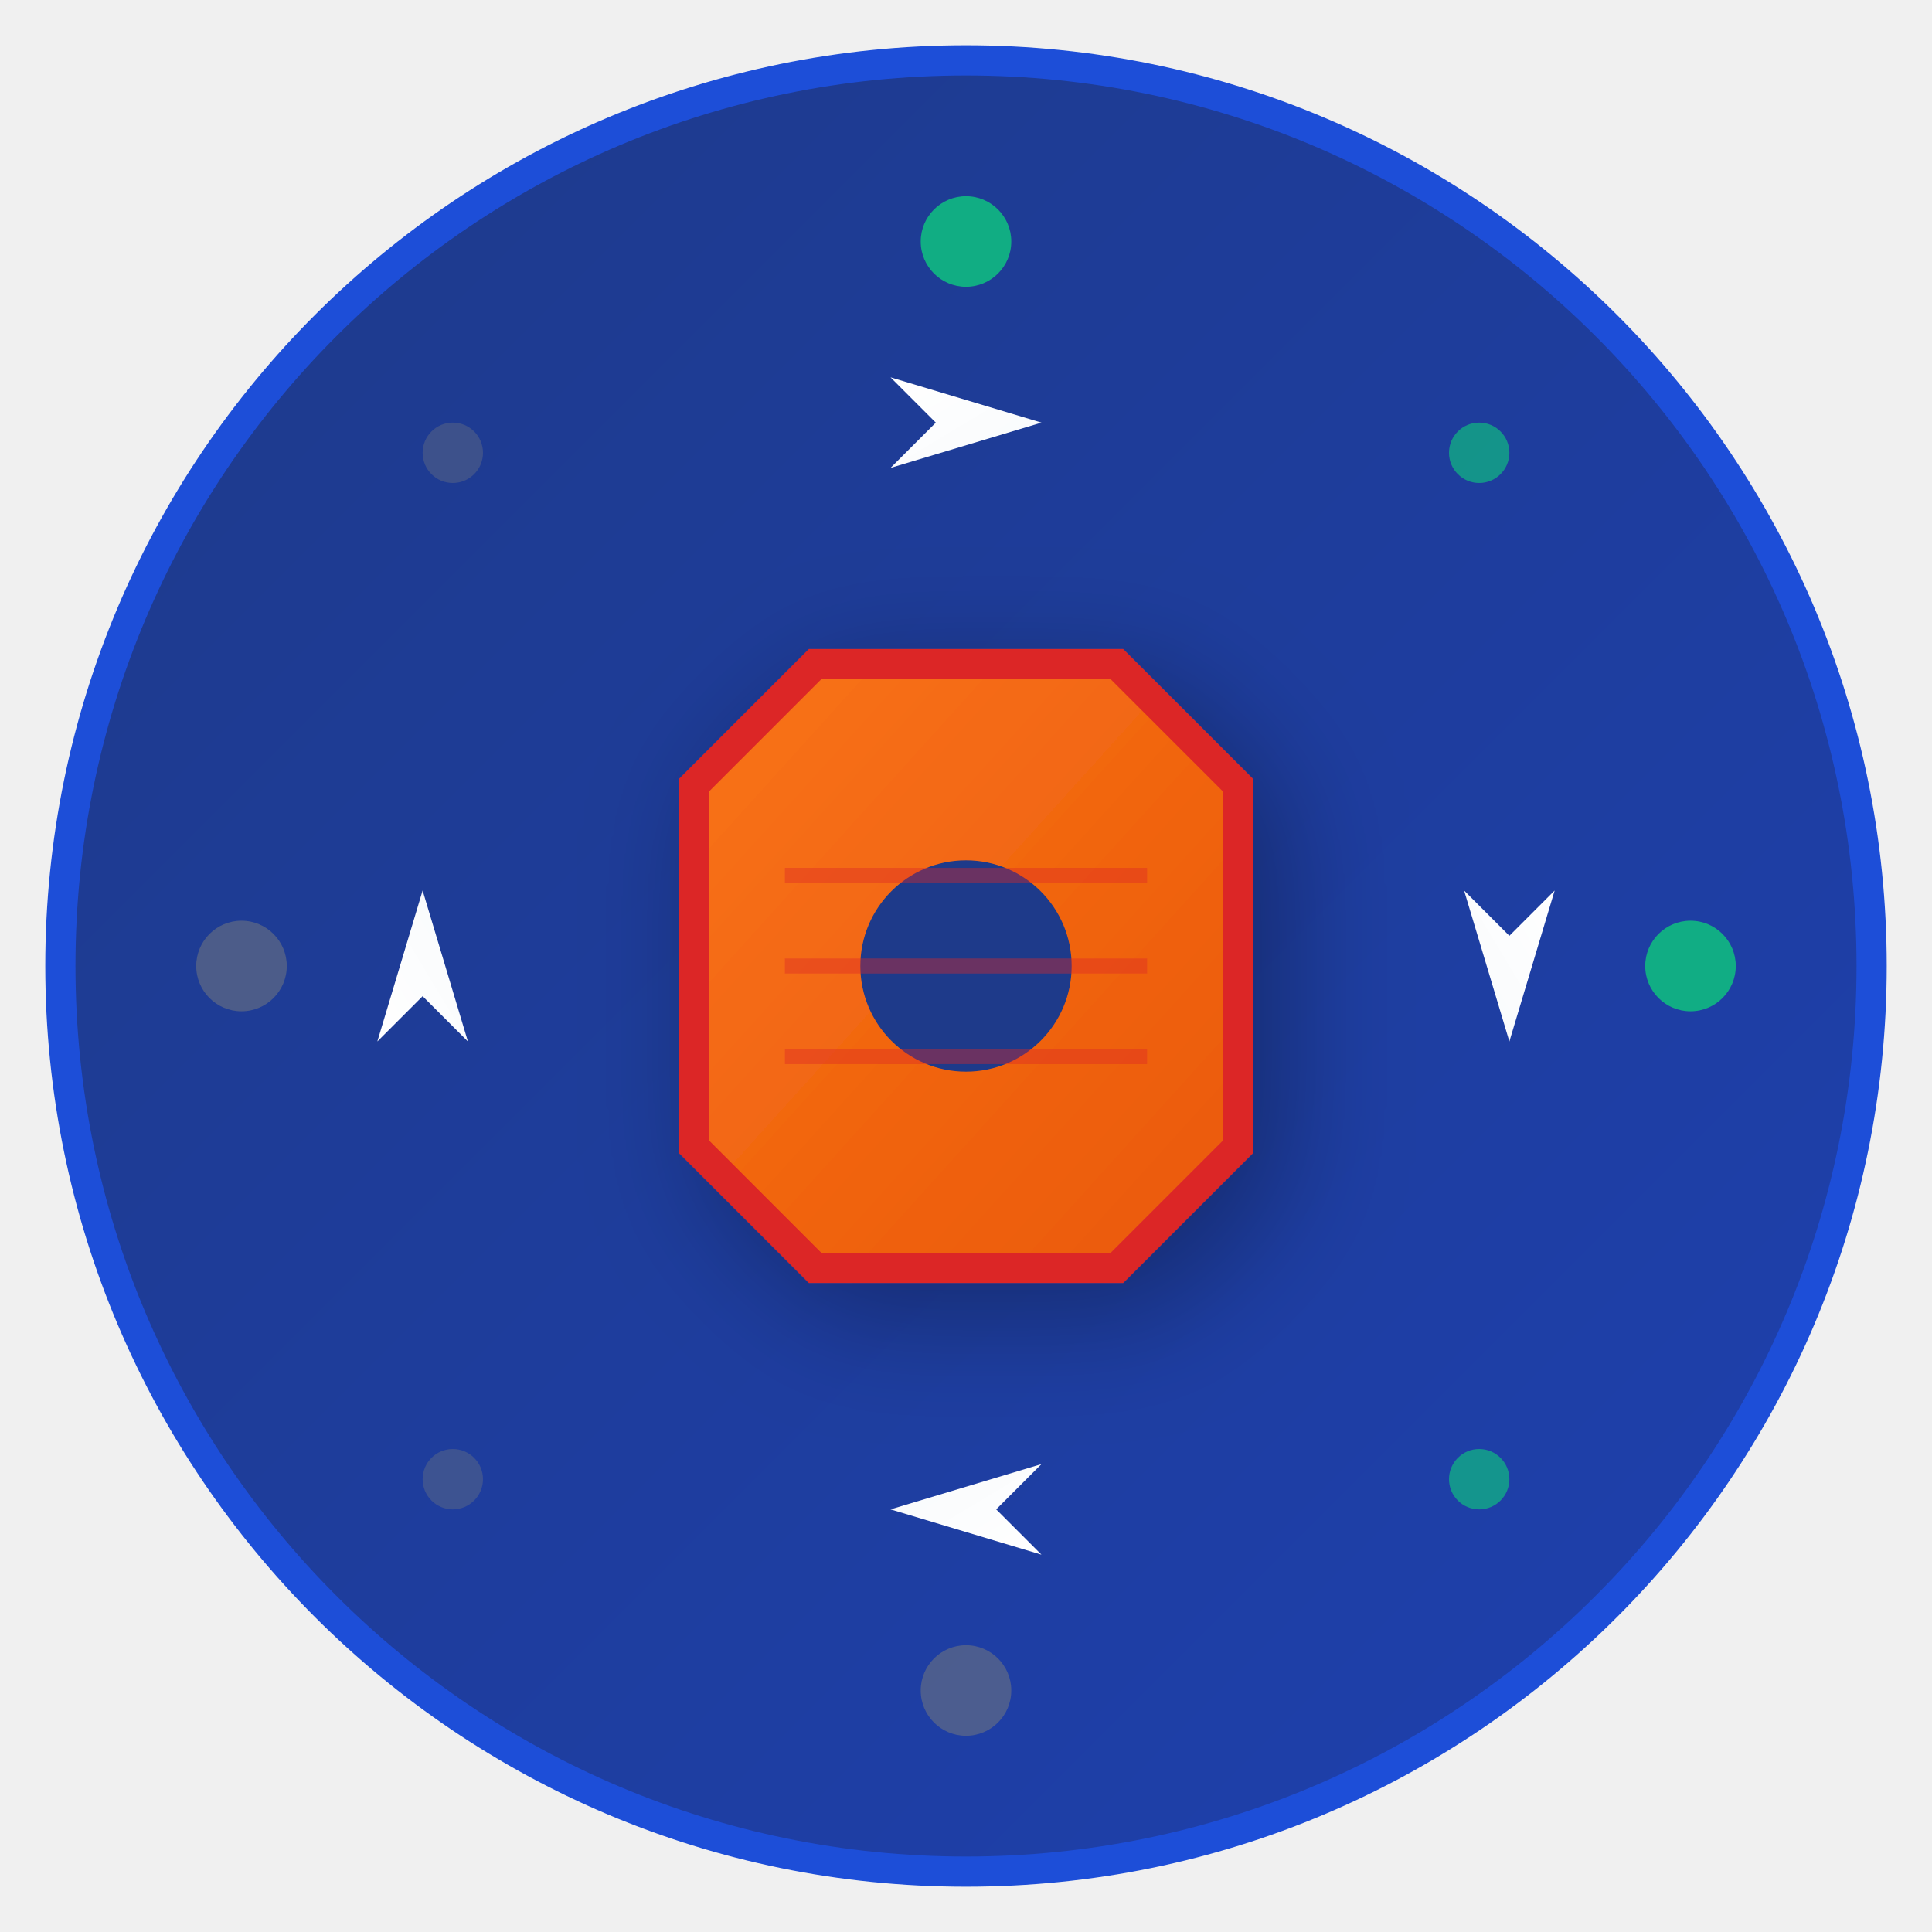
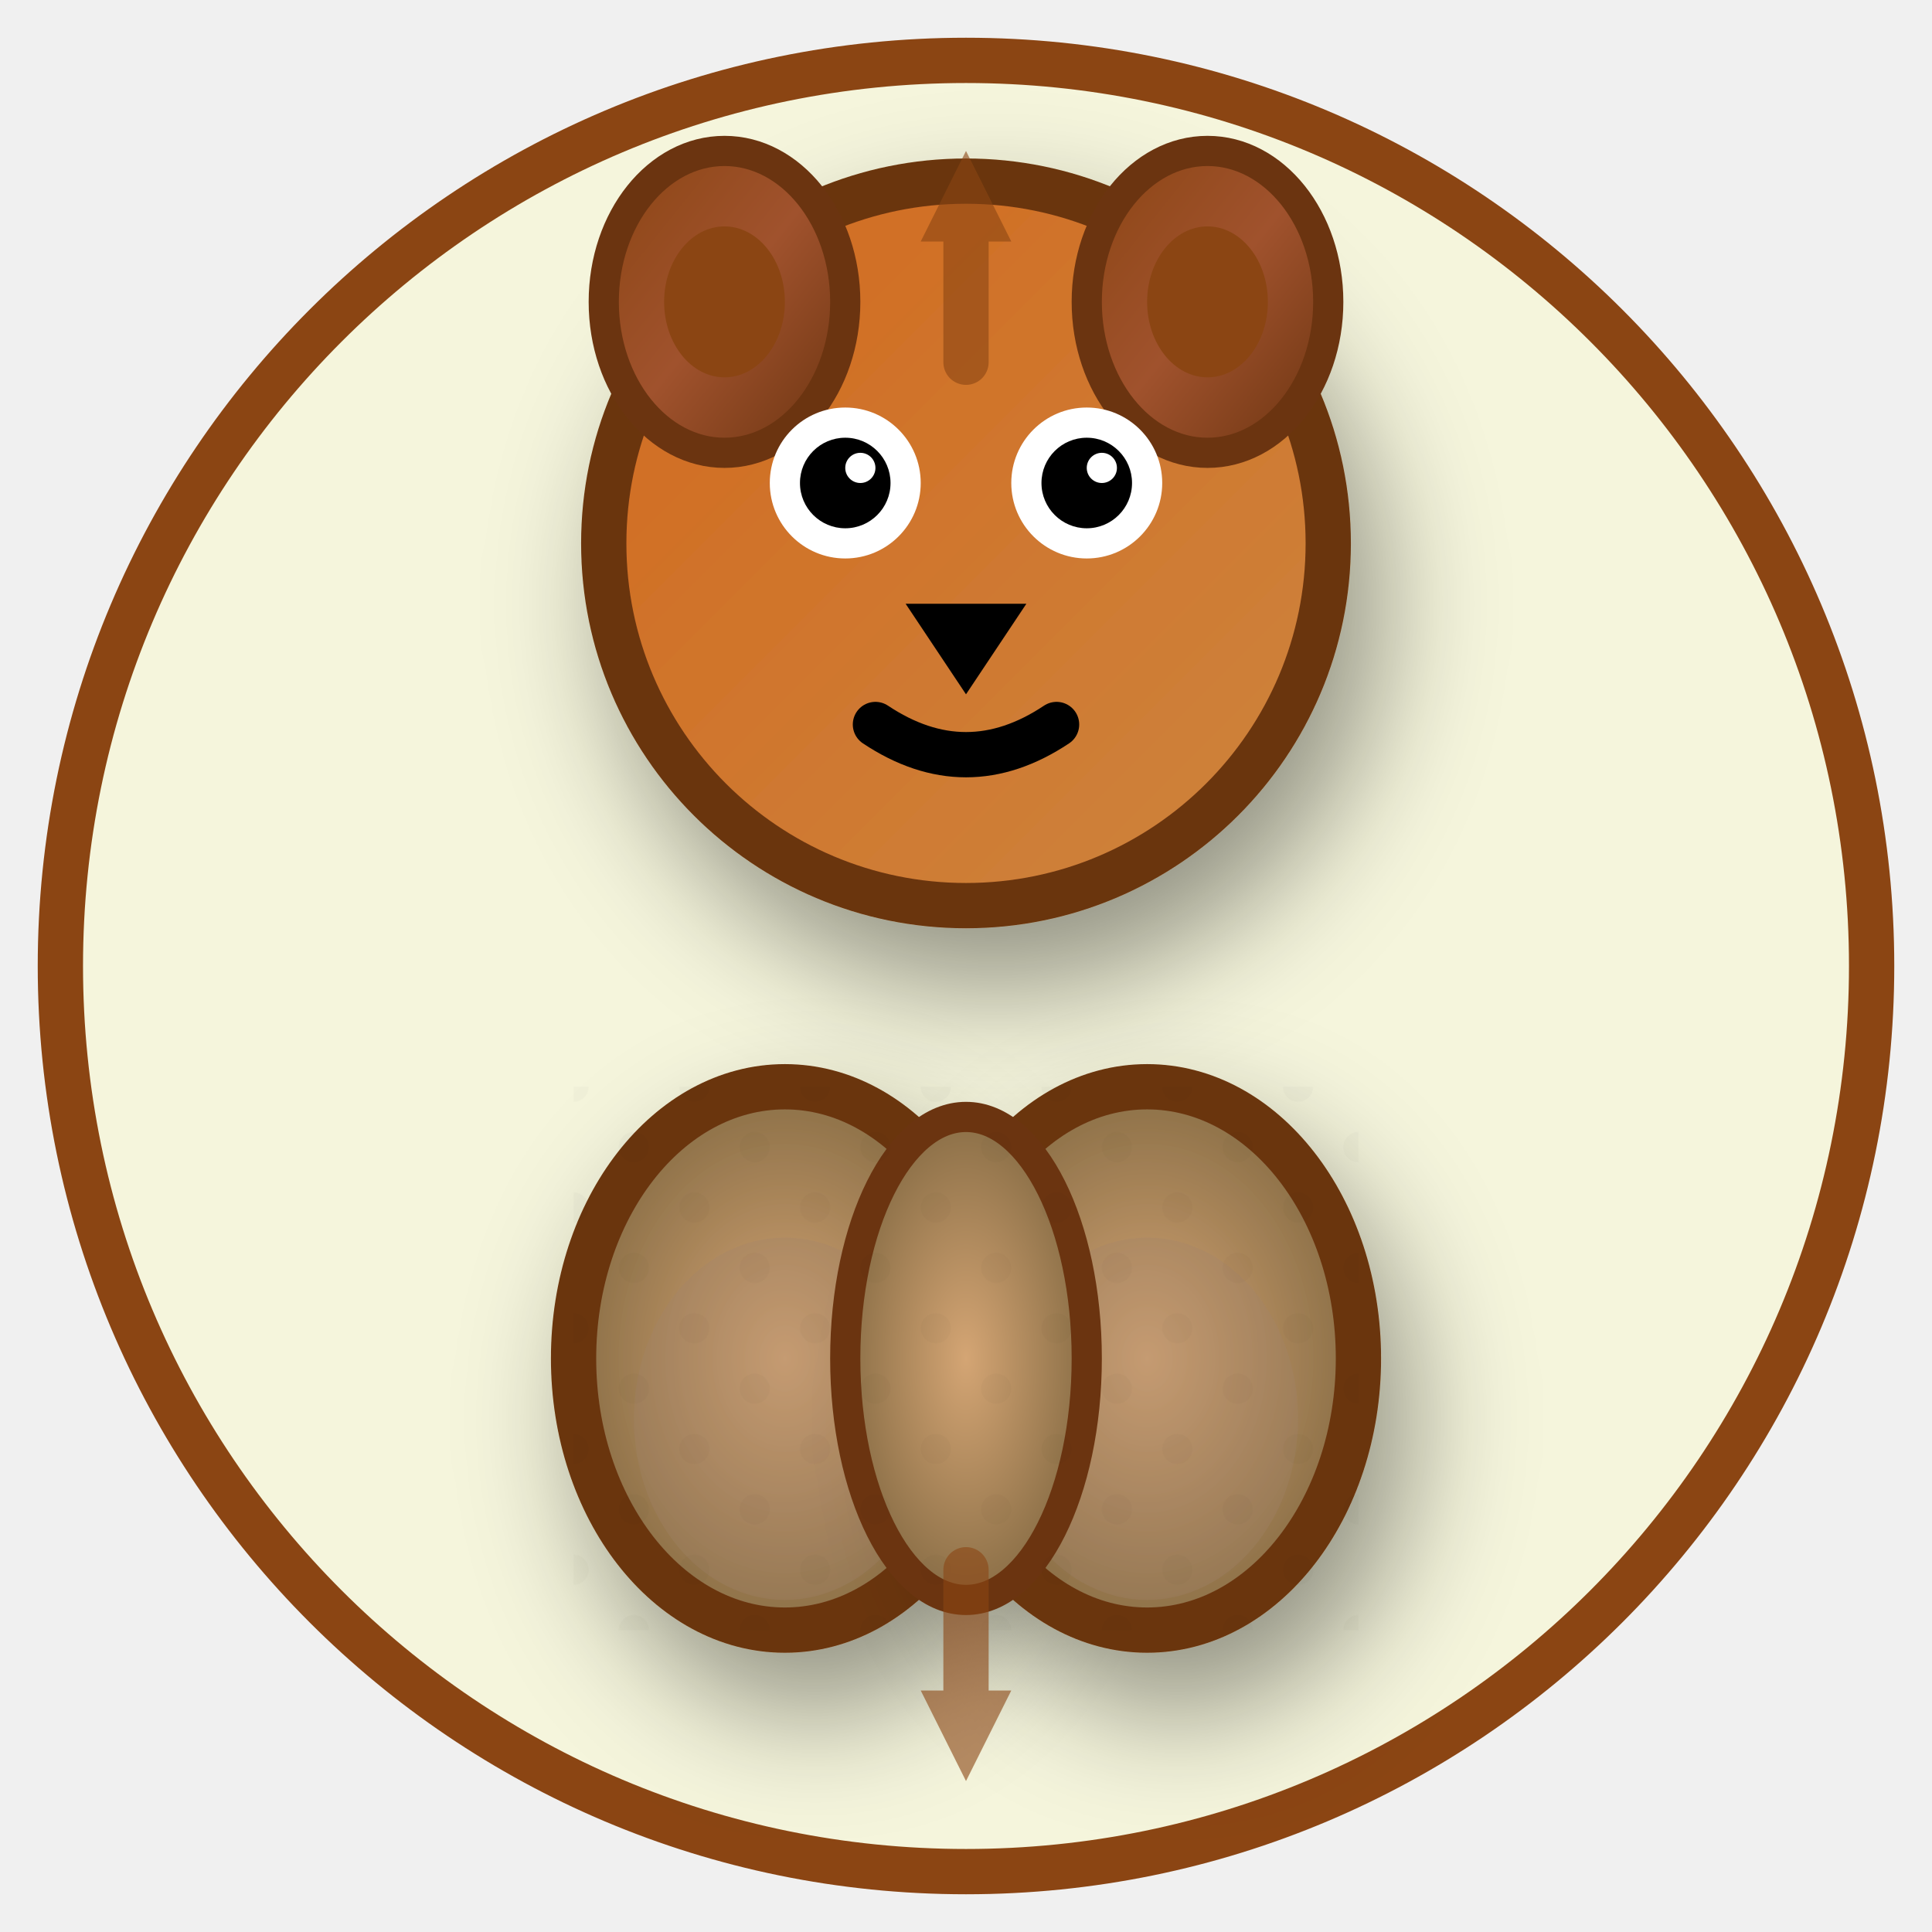
<svg xmlns="http://www.w3.org/2000/svg" width="64" height="64" viewBox="0 0 64 64">
  <defs>
-     <linearGradient id="bgGradient" x1="0%" y1="0%" x2="100%" y2="100%">
-       <stop offset="0%" style="stop-color:#1e3a8a;stop-opacity:1" />
-       <stop offset="100%" style="stop-color:#1e40af;stop-opacity:1" />
+     <linearGradient id="bearFur" x1="0%" y1="0%" x2="100%" y2="100%">
+       <stop offset="0%" style="stop-color:#8b4513;stop-opacity:1" />
+       <stop offset="50%" style="stop-color:#a0522d;stop-opacity:1" />
+       <stop offset="100%" style="stop-color:#6b3410;stop-opacity:1" />
    </linearGradient>
-     <linearGradient id="nutGradient" x1="0%" y1="0%" x2="100%" y2="100%">
-       <stop offset="0%" style="stop-color:#f97316;stop-opacity:1" />
-       <stop offset="100%" style="stop-color:#ea580c;stop-opacity:1" />
+     <linearGradient id="bearFace" x1="0%" y1="0%" x2="100%" y2="100%">
+       <stop offset="0%" style="stop-color:#d2691e;stop-opacity:1" />
+       <stop offset="100%" style="stop-color:#cd853f;stop-opacity:1" />
    </linearGradient>
-     <linearGradient id="arrowGradient" x1="0%" y1="0%" x2="100%" y2="100%">
-       <stop offset="0%" style="stop-color:#ffffff;stop-opacity:1" />
-       <stop offset="100%" style="stop-color:#f8fafc;stop-opacity:1" />
-     </linearGradient>
+     <radialGradient id="nutsackGradient" cx="50%" cy="50%">
+       <stop offset="0%" style="stop-color:#d4a574;stop-opacity:1" />
+       <stop offset="100%" style="stop-color:#8b6f47;stop-opacity:1" />
+     </radialGradient>
    <filter id="shadow" x="-50%" y="-50%" width="200%" height="200%">
-       <feDropShadow dx="1" dy="1" stdDeviation="2" flood-color="#000000" flood-opacity="0.3" />
+       <feDropShadow dx="1" dy="2" stdDeviation="2" flood-color="#000000" flood-opacity="0.4" />
    </filter>
+     <pattern id="furTexture" patternUnits="userSpaceOnUse" width="4" height="4">
+       <circle cx="1" cy="1" r="0.5" fill="#000000" opacity="0.1" />
+       <circle cx="3" cy="3" r="0.5" fill="#000000" opacity="0.1" />
+     </pattern>
  </defs>
-   <circle cx="32" cy="32" r="30" fill="url(#bgGradient)" stroke="#1d4ed8" stroke-width="1" />
-   <g transform="translate(32, 32)">
-     <polygon points="-9,-6 -9,6 -5,10 5,10 9,6 9,-6 5,-10 -5,-10" fill="url(#nutGradient)" stroke="#dc2626" stroke-width="1" filter="url(#shadow)" />
-     <circle cx="0" cy="0" r="3.5" fill="#1e3a8a" />
-     <line x1="-6" y1="-3" x2="6" y2="-3" stroke="#dc2626" stroke-width="0.5" opacity="0.4" />
-     <line x1="-6" y1="0" x2="6" y2="0" stroke="#dc2626" stroke-width="0.5" opacity="0.4" />
-     <line x1="-6" y1="3" x2="6" y2="3" stroke="#dc2626" stroke-width="0.5" opacity="0.4" />
+   <circle cx="32" cy="32" r="30" fill="#f5f5dc" stroke="#8b4513" stroke-width="1.5" />
+   <g transform="translate(32, 18)">
+     <circle cx="0" cy="0" r="12" fill="url(#bearFace)" stroke="#6b3410" stroke-width="1.5" filter="url(#shadow)" />
+     <ellipse cx="-8" cy="-8" rx="4" ry="5" fill="url(#bearFur)" stroke="#6b3410" stroke-width="1" />
+     <ellipse cx="-8" cy="-8" rx="2" ry="2.5" fill="#8b4513" />
+     <ellipse cx="8" cy="-8" rx="4" ry="5" fill="url(#bearFur)" stroke="#6b3410" stroke-width="1" />
+     <ellipse cx="8" cy="-8" rx="2" ry="2.5" fill="#8b4513" />
+     <circle cx="-4" cy="-2" r="2.5" fill="#ffffff" />
+     <circle cx="-4" cy="-2" r="1.5" fill="#000000" />
+     <circle cx="-3.5" cy="-2.5" r="0.5" fill="#ffffff" />
+     <circle cx="4" cy="-2" r="2.5" fill="#ffffff" />
+     <circle cx="4" cy="-2" r="1.5" fill="#000000" />
+     <circle cx="4.5" cy="-2.5" r="0.5" fill="#ffffff" />
+     <path d="M-2,2 L2,2 L0,5 Z" fill="#000000" />
+     <path d="M-3,6 Q0,8 3,6" stroke="#000000" stroke-width="1.5" fill="none" stroke-linecap="round" />
  </g>
-   <g transform="translate(32, 32)">
-     <g transform="translate(0, -18)">
-       <path d="M-2.5,-1.5 L2.5,0 L-2.5,1.5 L-1,0 Z" fill="url(#arrowGradient)" />
-       <line x1="2.5" y1="0" x2="5" y2="0" stroke="url(#arrowGradient)" stroke-width="1.5" stroke-linecap="round" />
-     </g>
-     <g transform="translate(18, 0) rotate(90)">
-       <path d="M-2.5,-1.5 L2.5,0 L-2.5,1.5 L-1,0 Z" fill="url(#arrowGradient)" />
-       <line x1="2.5" y1="0" x2="5" y2="0" stroke="url(#arrowGradient)" stroke-width="1.5" stroke-linecap="round" />
-     </g>
-     <g transform="translate(0, 18) rotate(180)">
-       <path d="M-2.5,-1.5 L2.5,0 L-2.5,1.5 L-1,0 Z" fill="url(#arrowGradient)" />
-       <line x1="2.5" y1="0" x2="5" y2="0" stroke="url(#arrowGradient)" stroke-width="1.5" stroke-linecap="round" />
-     </g>
-     <g transform="translate(-18, 0) rotate(270)">
-       <path d="M-2.5,-1.5 L2.5,0 L-2.5,1.5 L-1,0 Z" fill="url(#arrowGradient)" />
-       <line x1="2.5" y1="0" x2="5" y2="0" stroke="url(#arrowGradient)" stroke-width="1.5" stroke-linecap="round" />
-     </g>
+   <g transform="translate(32, 45)">
+     <ellipse cx="-6" cy="0" rx="7" ry="9" fill="url(#nutsackGradient)" stroke="#6b3410" stroke-width="1.5" filter="url(#shadow)" />
+     <ellipse cx="-6" cy="2" rx="5" ry="6" fill="#a0826d" opacity="0.3" />
+     <ellipse cx="6" cy="0" rx="7" ry="9" fill="url(#nutsackGradient)" stroke="#6b3410" stroke-width="1.5" filter="url(#shadow)" />
+     <ellipse cx="6" cy="2" rx="5" ry="6" fill="#a0826d" opacity="0.3" />
+     <ellipse cx="0" cy="0" rx="4" ry="8" fill="url(#nutsackGradient)" stroke="#6b3410" stroke-width="1" />
+     <rect x="-13" y="-9" width="26" height="18" fill="url(#furTexture)" opacity="0.2" />
  </g>
-   <g transform="translate(32, 32)">
-     <line x1="0" y1="-18" x2="0" y2="-10" stroke="url(#arrowGradient)" stroke-width="1" opacity="0.7" />
-     <line x1="18" y1="0" x2="10" y2="0" stroke="url(#arrowGradient)" stroke-width="1" opacity="0.7" />
-     <line x1="0" y1="18" x2="0" y2="10" stroke="url(#arrowGradient)" stroke-width="1" opacity="0.7" />
-     <line x1="-18" y1="0" x2="-10" y2="0" stroke="url(#arrowGradient)" stroke-width="1" opacity="0.7" />
-   </g>
-   <g transform="translate(32, 32)">
-     <circle cx="0" cy="-24" r="1.5" fill="#10b981" opacity="0.9" />
-     <circle cx="17" cy="-17" r="1" fill="#10b981" opacity="0.7" />
-     <circle cx="24" cy="0" r="1.5" fill="#10b981" opacity="0.9" />
-     <circle cx="17" cy="17" r="1" fill="#10b981" opacity="0.7" />
-     <circle cx="0" cy="24" r="1.5" fill="#6b7280" opacity="0.6" />
-     <circle cx="-17" cy="17" r="1" fill="#6b7280" opacity="0.4" />
-     <circle cx="-24" cy="0" r="1.5" fill="#6b7280" opacity="0.6" />
-     <circle cx="-17" cy="-17" r="1" fill="#6b7280" opacity="0.4" />
+   <g transform="translate(32, 32)" opacity="0.6">
+     <path d="M-1.5,-24 L1.5,-24 L0,-27 Z" fill="#8b4513" />
+     <line x1="0" y1="-24" x2="0" y2="-20" stroke="#8b4513" stroke-width="1.5" stroke-linecap="round" />
+     <path d="M-1.5,24 L1.5,24 L0,27 Z" fill="#8b4513" />
+     <line x1="0" y1="24" x2="0" y2="20" stroke="#8b4513" stroke-width="1.5" stroke-linecap="round" />
  </g>
</svg>
